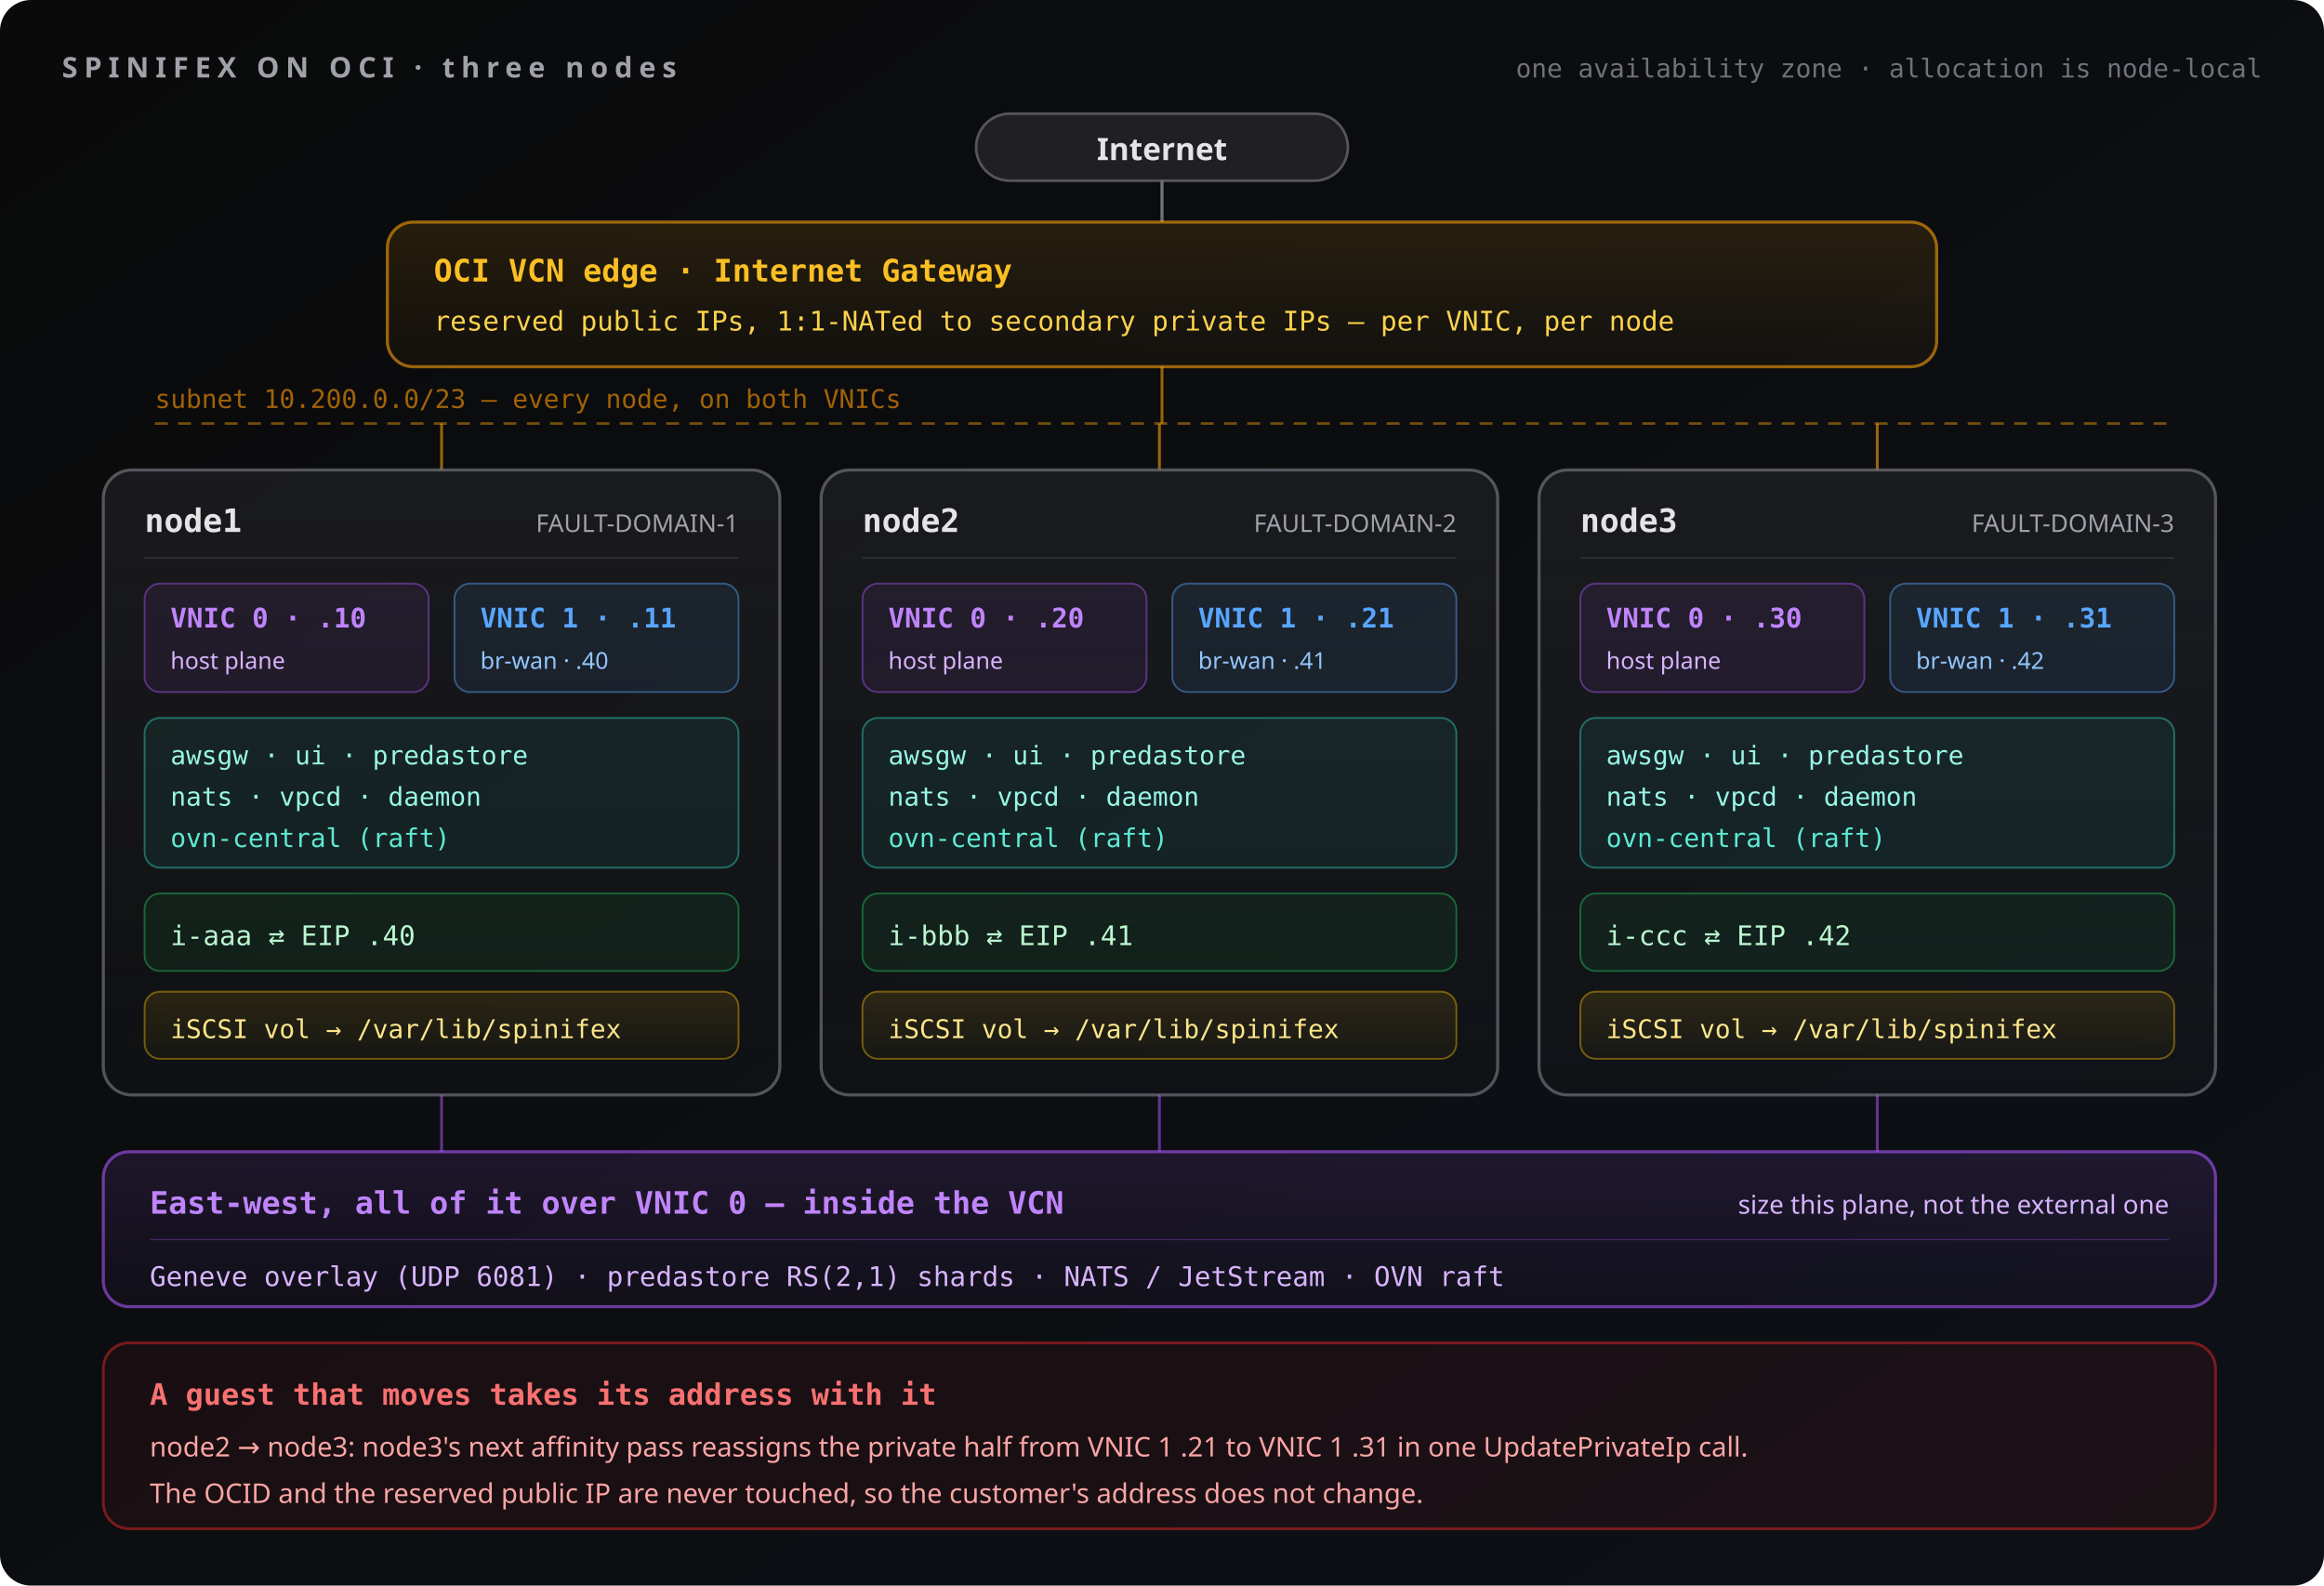
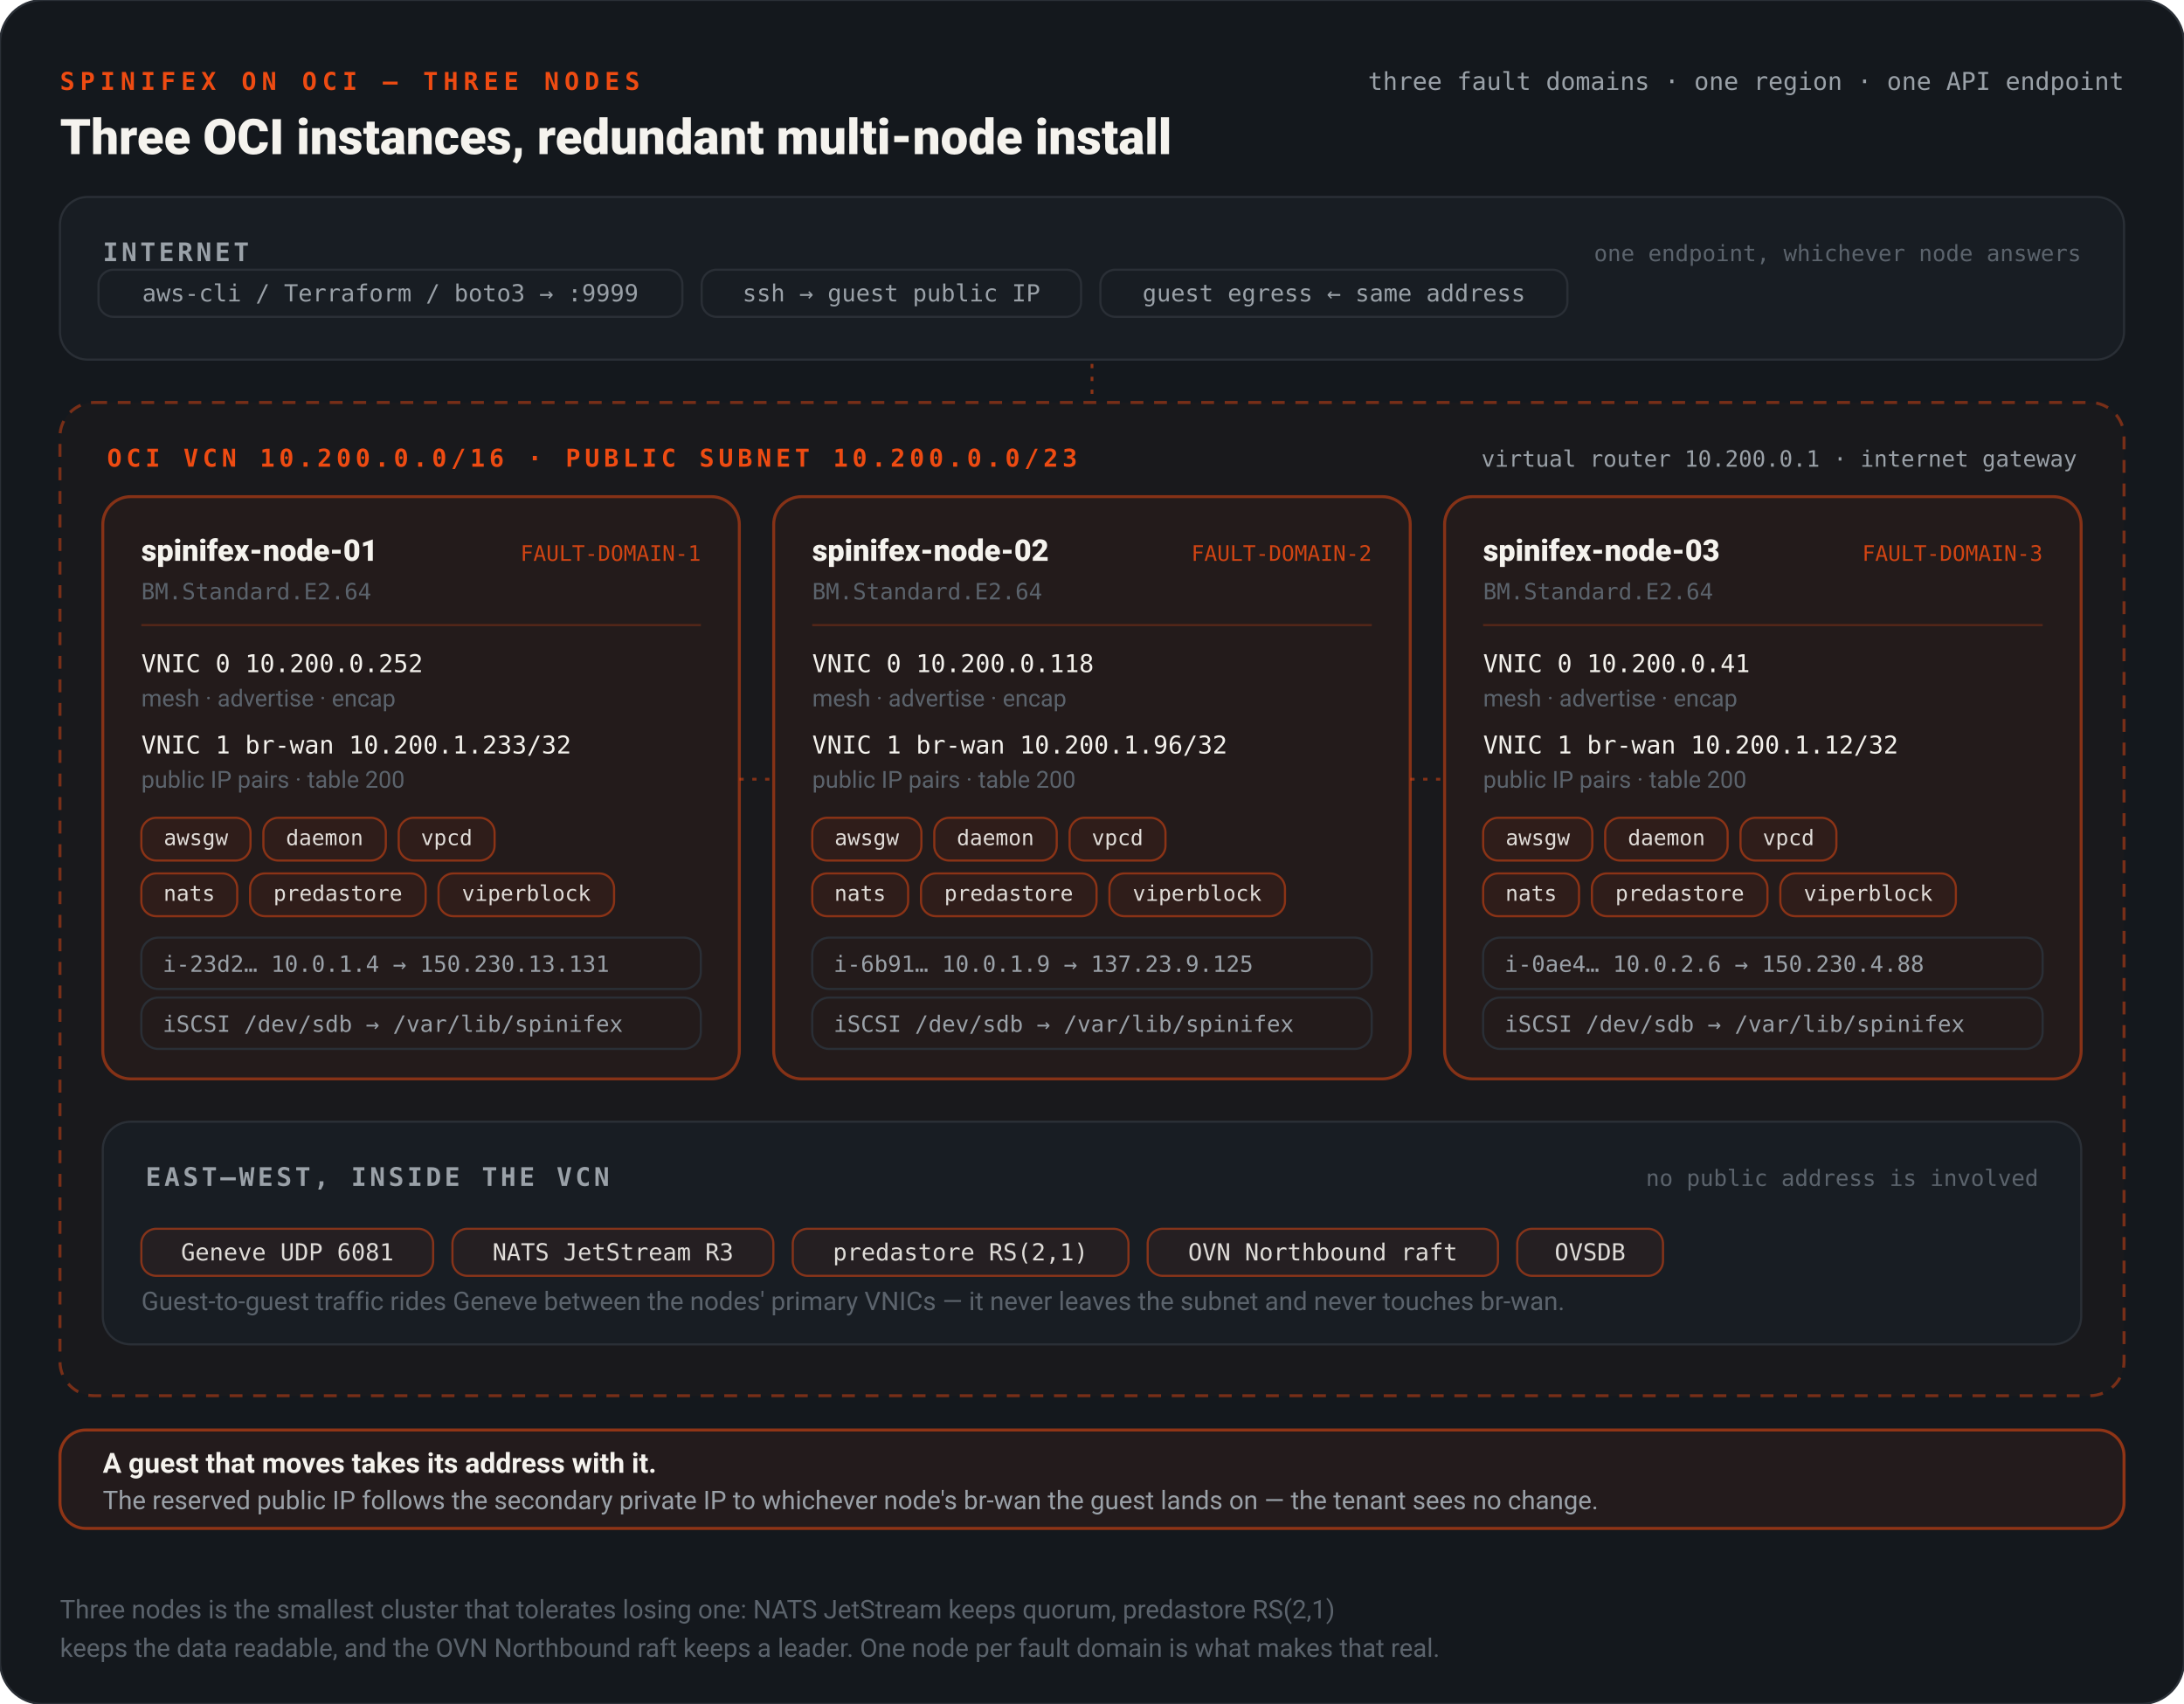
- <svg xmlns="http://www.w3.org/2000/svg" width="900" height="614" viewBox="0 0 900 614">
+ <svg xmlns="http://www.w3.org/2000/svg" width="1020" height="796" viewBox="0 0 1020 796" role="img" aria-label="Spinifex across three OCI instances: all three sit inside the VCN public subnet 10.200.0.0/23, one per fault domain. Each carries a primary VNIC for the cluster mesh and a br-wan secondary VNIC holding its reserved public addresses, its own iSCSI block volume, and its share of the guests. Geneve, NATS JetStream, predastore erasure coding and the OVN raft join them east-west.">
  <defs>
-     <linearGradient id="bg" x1="0%" y1="0%" x2="100%" y2="100%">
-       <stop offset="0%" style="stop-color:#0a0a0a" />
-       <stop offset="100%" style="stop-color:#0d1117" />
-     </linearGradient>
-     <linearGradient id="oci-grad" x1="0%" y1="0%" x2="0%" y2="100%">
-       <stop offset="0%" style="stop-color:#f59e0b1f" />
-       <stop offset="100%" style="stop-color:#f59e0b08" />
-     </linearGradient>
-     <linearGradient id="node-grad" x1="0%" y1="0%" x2="0%" y2="100%">
-       <stop offset="0%" style="stop-color:#27272a88" />
-       <stop offset="100%" style="stop-color:#27272a22" />
-     </linearGradient>
-     <linearGradient id="overlay-grad" x1="0%" y1="0%" x2="0%" y2="100%">
-       <stop offset="0%" style="stop-color:#a855f71f" />
-       <stop offset="100%" style="stop-color:#a855f708" />
-     </linearGradient>
-     <linearGradient id="store-grad" x1="0%" y1="0%" x2="0%" y2="100%">
-       <stop offset="0%" style="stop-color:#eab3081f" />
-       <stop offset="100%" style="stop-color:#eab30808" />
+     <linearGradient id="nats" x1="0" y1="0" x2="1" y2="0">
+       <stop offset="0" stop-color="#F5652E" />
+       <stop offset="1" stop-color="#C63C0E" />
    </linearGradient>
  </defs>
-   <rect width="900" height="614" fill="url(#bg)" rx="12" />
-   <text x="24" y="30" font-family="'Segoe UI', system-ui, sans-serif" font-size="11" fill="#a1a1aa" letter-spacing="2.5" font-weight="600">SPINIFEX ON OCI · three nodes</text>
-   <text x="876" y="30" font-family="'SF Mono', ui-monospace, monospace" font-size="10" fill="#71717a" text-anchor="end">one availability zone · allocation is node-local</text>
-   <g transform="translate(378, 44)">
-     <rect width="144" height="26" rx="13" fill="#3f3f4666" stroke="#71717a" stroke-width="1" stroke-opacity="0.7" />
-     <text x="72" y="18" font-family="'Segoe UI', sans-serif" font-size="12" fill="#e4e4e7" text-anchor="middle" font-weight="600">Internet</text>
-   </g>
-   <line x1="450" y1="70" x2="450" y2="86" stroke="#71717a" stroke-width="1.2" />
-   <g transform="translate(150, 86)">
-     <rect width="600" height="56" rx="10" fill="url(#oci-grad)" stroke="#f59e0b" stroke-width="1.2" stroke-opacity="0.6" />
-     <text x="18" y="23" font-family="'SF Mono', ui-monospace, monospace" font-size="12" fill="#fbbf24" font-weight="700">OCI VCN edge · Internet Gateway</text>
-     <text x="18" y="42" font-family="'SF Mono', ui-monospace, monospace" font-size="10.5" fill="#fcd34d">reserved public IPs, 1:1-NATed to secondary private IPs — per VNIC, per node</text>
-   </g>
-   <line x1="60" y1="164" x2="840" y2="164" stroke="#f59e0b" stroke-width="1" stroke-opacity="0.45" stroke-dasharray="5,4" />
-   <text x="60" y="158" font-family="'SF Mono', ui-monospace, monospace" font-size="10" fill="#a16207">subnet 10.200.0.0/23 — every node, on both VNICs</text>
-   <line x1="450" y1="142" x2="450" y2="164" stroke="#f59e0b" stroke-width="1.1" stroke-opacity="0.6" />
-   <line x1="171" y1="164" x2="171" y2="182" stroke="#f59e0b" stroke-width="1.1" stroke-opacity="0.6" />
-   <line x1="449" y1="164" x2="449" y2="182" stroke="#f59e0b" stroke-width="1.1" stroke-opacity="0.6" />
-   <line x1="727" y1="164" x2="727" y2="182" stroke="#f59e0b" stroke-width="1.1" stroke-opacity="0.6" />
-   <g transform="translate(40, 182)">
-     <rect width="262" height="242" rx="11" fill="url(#node-grad)" stroke="#71717a" stroke-width="1.2" stroke-opacity="0.7" />
-     <text x="16" y="24" font-family="'SF Mono', ui-monospace, monospace" font-size="12.5" fill="#e4e4e7" font-weight="700">node1</text>
-     <text x="246" y="24" font-family="'Segoe UI', sans-serif" font-size="9.5" fill="#a1a1aa" text-anchor="end">FAULT-DOMAIN-1</text>
-     <line x1="16" y1="34" x2="246" y2="34" stroke="#52525b" stroke-opacity="0.5" stroke-width="0.5" />
-     <rect x="16" y="44" width="110" height="42" rx="6" fill="#a855f714" stroke="#a855f7" stroke-opacity="0.45" stroke-width="0.7" />
-     <text x="26" y="61" font-family="'SF Mono', ui-monospace, monospace" font-size="10.5" fill="#c084fc" font-weight="700">VNIC 0 · .10</text>
-     <text x="26" y="77" font-family="'Segoe UI', sans-serif" font-size="9" fill="#d8b4fe">host plane</text>
-     <rect x="136" y="44" width="110" height="42" rx="6" fill="#58a6ff14" stroke="#58a6ff" stroke-opacity="0.45" stroke-width="0.7" />
-     <text x="146" y="61" font-family="'SF Mono', ui-monospace, monospace" font-size="10.5" fill="#58a6ff" font-weight="700">VNIC 1 · .11</text>
-     <text x="146" y="77" font-family="'Segoe UI', sans-serif" font-size="9" fill="#93c5fd">br-wan · .40</text>
-     <rect x="16" y="96" width="230" height="58" rx="6" fill="#2dd4bf14" stroke="#2dd4bf" stroke-opacity="0.45" stroke-width="0.7" />
-     <text x="26" y="114" font-family="'SF Mono', ui-monospace, monospace" font-size="10" fill="#99f6e4">awsgw · ui · predastore</text>
-     <text x="26" y="130" font-family="'SF Mono', ui-monospace, monospace" font-size="10" fill="#99f6e4">nats · vpcd · daemon</text>
-     <text x="26" y="146" font-family="'SF Mono', ui-monospace, monospace" font-size="10" fill="#5eead4">ovn-central (raft)</text>
-     <rect x="16" y="164" width="230" height="30" rx="6" fill="#22c55e14" stroke="#22c55e" stroke-opacity="0.45" stroke-width="0.7" />
-     <text x="26" y="184" font-family="'SF Mono', ui-monospace, monospace" font-size="10.5" fill="#bbf7d0">i-aaa  ⇄  EIP .40</text>
-     <rect x="16" y="202" width="230" height="26" rx="6" fill="url(#store-grad)" stroke="#eab308" stroke-opacity="0.45" stroke-width="0.7" />
-     <text x="26" y="220" font-family="'SF Mono', ui-monospace, monospace" font-size="10" fill="#fde68a">iSCSI vol → /var/lib/spinifex</text>
-   </g>
-   <g transform="translate(318, 182)">
-     <rect width="262" height="242" rx="11" fill="url(#node-grad)" stroke="#71717a" stroke-width="1.2" stroke-opacity="0.7" />
-     <text x="16" y="24" font-family="'SF Mono', ui-monospace, monospace" font-size="12.5" fill="#e4e4e7" font-weight="700">node2</text>
-     <text x="246" y="24" font-family="'Segoe UI', sans-serif" font-size="9.5" fill="#a1a1aa" text-anchor="end">FAULT-DOMAIN-2</text>
-     <line x1="16" y1="34" x2="246" y2="34" stroke="#52525b" stroke-opacity="0.5" stroke-width="0.5" />
-     <rect x="16" y="44" width="110" height="42" rx="6" fill="#a855f714" stroke="#a855f7" stroke-opacity="0.45" stroke-width="0.7" />
-     <text x="26" y="61" font-family="'SF Mono', ui-monospace, monospace" font-size="10.5" fill="#c084fc" font-weight="700">VNIC 0 · .20</text>
-     <text x="26" y="77" font-family="'Segoe UI', sans-serif" font-size="9" fill="#d8b4fe">host plane</text>
-     <rect x="136" y="44" width="110" height="42" rx="6" fill="#58a6ff14" stroke="#58a6ff" stroke-opacity="0.45" stroke-width="0.7" />
-     <text x="146" y="61" font-family="'SF Mono', ui-monospace, monospace" font-size="10.5" fill="#58a6ff" font-weight="700">VNIC 1 · .21</text>
-     <text x="146" y="77" font-family="'Segoe UI', sans-serif" font-size="9" fill="#93c5fd">br-wan · .41</text>
-     <rect x="16" y="96" width="230" height="58" rx="6" fill="#2dd4bf14" stroke="#2dd4bf" stroke-opacity="0.45" stroke-width="0.7" />
-     <text x="26" y="114" font-family="'SF Mono', ui-monospace, monospace" font-size="10" fill="#99f6e4">awsgw · ui · predastore</text>
-     <text x="26" y="130" font-family="'SF Mono', ui-monospace, monospace" font-size="10" fill="#99f6e4">nats · vpcd · daemon</text>
-     <text x="26" y="146" font-family="'SF Mono', ui-monospace, monospace" font-size="10" fill="#5eead4">ovn-central (raft)</text>
-     <rect x="16" y="164" width="230" height="30" rx="6" fill="#22c55e14" stroke="#22c55e" stroke-opacity="0.45" stroke-width="0.7" />
-     <text x="26" y="184" font-family="'SF Mono', ui-monospace, monospace" font-size="10.5" fill="#bbf7d0">i-bbb  ⇄  EIP .41</text>
-     <rect x="16" y="202" width="230" height="26" rx="6" fill="url(#store-grad)" stroke="#eab308" stroke-opacity="0.45" stroke-width="0.7" />
-     <text x="26" y="220" font-family="'SF Mono', ui-monospace, monospace" font-size="10" fill="#fde68a">iSCSI vol → /var/lib/spinifex</text>
-   </g>
-   <g transform="translate(596, 182)">
-     <rect width="262" height="242" rx="11" fill="url(#node-grad)" stroke="#71717a" stroke-width="1.2" stroke-opacity="0.7" />
-     <text x="16" y="24" font-family="'SF Mono', ui-monospace, monospace" font-size="12.5" fill="#e4e4e7" font-weight="700">node3</text>
-     <text x="246" y="24" font-family="'Segoe UI', sans-serif" font-size="9.5" fill="#a1a1aa" text-anchor="end">FAULT-DOMAIN-3</text>
-     <line x1="16" y1="34" x2="246" y2="34" stroke="#52525b" stroke-opacity="0.5" stroke-width="0.5" />
-     <rect x="16" y="44" width="110" height="42" rx="6" fill="#a855f714" stroke="#a855f7" stroke-opacity="0.45" stroke-width="0.7" />
-     <text x="26" y="61" font-family="'SF Mono', ui-monospace, monospace" font-size="10.5" fill="#c084fc" font-weight="700">VNIC 0 · .30</text>
-     <text x="26" y="77" font-family="'Segoe UI', sans-serif" font-size="9" fill="#d8b4fe">host plane</text>
-     <rect x="136" y="44" width="110" height="42" rx="6" fill="#58a6ff14" stroke="#58a6ff" stroke-opacity="0.45" stroke-width="0.7" />
-     <text x="146" y="61" font-family="'SF Mono', ui-monospace, monospace" font-size="10.5" fill="#58a6ff" font-weight="700">VNIC 1 · .31</text>
-     <text x="146" y="77" font-family="'Segoe UI', sans-serif" font-size="9" fill="#93c5fd">br-wan · .42</text>
-     <rect x="16" y="96" width="230" height="58" rx="6" fill="#2dd4bf14" stroke="#2dd4bf" stroke-opacity="0.45" stroke-width="0.7" />
-     <text x="26" y="114" font-family="'SF Mono', ui-monospace, monospace" font-size="10" fill="#99f6e4">awsgw · ui · predastore</text>
-     <text x="26" y="130" font-family="'SF Mono', ui-monospace, monospace" font-size="10" fill="#99f6e4">nats · vpcd · daemon</text>
-     <text x="26" y="146" font-family="'SF Mono', ui-monospace, monospace" font-size="10" fill="#5eead4">ovn-central (raft)</text>
-     <rect x="16" y="164" width="230" height="30" rx="6" fill="#22c55e14" stroke="#22c55e" stroke-opacity="0.45" stroke-width="0.7" />
-     <text x="26" y="184" font-family="'SF Mono', ui-monospace, monospace" font-size="10.5" fill="#bbf7d0">i-ccc  ⇄  EIP .42</text>
-     <rect x="16" y="202" width="230" height="26" rx="6" fill="url(#store-grad)" stroke="#eab308" stroke-opacity="0.45" stroke-width="0.7" />
-     <text x="26" y="220" font-family="'SF Mono', ui-monospace, monospace" font-size="10" fill="#fde68a">iSCSI vol → /var/lib/spinifex</text>
-   </g>
-   <line x1="171" y1="424" x2="171" y2="446" stroke="#a855f7" stroke-width="1.1" stroke-opacity="0.55" />
-   <line x1="449" y1="424" x2="449" y2="446" stroke="#a855f7" stroke-width="1.1" stroke-opacity="0.55" />
-   <line x1="727" y1="424" x2="727" y2="446" stroke="#a855f7" stroke-width="1.1" stroke-opacity="0.55" />
-   <g transform="translate(40, 446)">
-     <rect width="818" height="60" rx="10" fill="url(#overlay-grad)" stroke="#a855f7" stroke-width="1.2" stroke-opacity="0.6" />
-     <text x="18" y="24" font-family="'SF Mono', ui-monospace, monospace" font-size="12" fill="#c084fc" font-weight="700">East-west, all of it over VNIC 0 — inside the VCN</text>
-     <text x="800" y="24" font-family="'Segoe UI', sans-serif" font-size="10" fill="#d8b4fe" text-anchor="end">size this plane, not the external one</text>
-     <line x1="18" y1="34" x2="800" y2="34" stroke="#a855f7" stroke-opacity="0.3" stroke-width="0.5" />
-     <text x="18" y="52" font-family="'SF Mono', ui-monospace, monospace" font-size="10.5" fill="#d8b4fe">Geneve overlay (UDP 6081)   ·   predastore RS(2,1) shards   ·   NATS / JetStream   ·   OVN raft</text>
-   </g>
-   <g transform="translate(40, 520)">
-     <rect width="818" height="72" rx="10" fill="#DC262612" stroke="#DC2626" stroke-width="1.1" stroke-opacity="0.5" />
-     <text x="18" y="24" font-family="'SF Mono', ui-monospace, monospace" font-size="11.5" fill="#F87171" font-weight="700">A guest that moves takes its address with it</text>
-     <text x="18" y="44" font-family="'Segoe UI', sans-serif" font-size="10.5" fill="#FCA5A5">node2 → node3: node3's next affinity pass reassigns the private half from VNIC 1 .21 to VNIC 1 .31 in one UpdatePrivateIp call.</text>
-     <text x="18" y="62" font-family="'Segoe UI', sans-serif" font-size="10.5" fill="#FCA5A5">The OCID and the reserved public IP are never touched, so the customer's address does not change.</text>
-   </g>
+   <rect x="0" y="0" width="1020" height="796" rx="20" fill="#14181D" stroke="#2A2F36" stroke-width="1" />
+   <text x="28" y="42" font-family="ui-monospace, 'SFMono-Regular', Menlo, Consolas, monospace" font-size="11.5" fill="#EE4B12" font-weight="600" text-anchor="start" letter-spacing="2.5">SPINIFEX ON OCI — THREE NODES</text>
+   <text x="992" y="42" font-family="ui-monospace, 'SFMono-Regular', Menlo, Consolas, monospace" font-size="11.5" fill="#9AA1A8" font-weight="400" text-anchor="end">three fault domains · one region · one API endpoint</text>
+   <text x="28" y="72" font-family="-apple-system, BlinkMacSystemFont, 'Segoe UI', Roboto, system-ui, sans-serif" font-size="23" fill="#F5F3EE" font-weight="800" text-anchor="start">Three OCI instances, redundant multi-node install</text>
+   <rect x="28" y="92" width="964" height="76" rx="13" fill="#181D23" fill-opacity="1.0" stroke="#2A2F36" stroke-width="1" stroke-opacity="1.0" />
+   <text x="48" y="122" font-family="ui-monospace, 'SFMono-Regular', Menlo, Consolas, monospace" font-size="12" fill="#9AA1A8" font-weight="700" text-anchor="start" letter-spacing="1.5">INTERNET</text>
+   <text x="972" y="122" font-family="ui-monospace, 'SFMono-Regular', Menlo, Consolas, monospace" font-size="10.5" fill="#5B636C" font-weight="400" text-anchor="end">one endpoint, whichever node answers</text>
+   <rect x="46" y="126" width="272.7" height="22" rx="7" fill="none" stroke="#2A2F36" stroke-width="1" stroke-opacity="1.0" />
+   <text x="182.3" y="140.8" font-family="ui-monospace, 'SFMono-Regular', Menlo, Consolas, monospace" font-size="11" fill="#9AA1A8" font-weight="400" text-anchor="middle">aws-cli / Terraform / boto3 → :9999</text>
+   <rect x="327.7" y="126" width="177.2" height="22" rx="7" fill="none" stroke="#2A2F36" stroke-width="1" stroke-opacity="1.0" />
+   <text x="416.3" y="140.8" font-family="ui-monospace, 'SFMono-Regular', Menlo, Consolas, monospace" font-size="11" fill="#9AA1A8" font-weight="400" text-anchor="middle">ssh → guest public IP</text>
+   <rect x="513.92" y="126" width="218.1" height="22" rx="7" fill="none" stroke="#2A2F36" stroke-width="1" stroke-opacity="1.0" />
+   <text x="623.0" y="140.8" font-family="ui-monospace, 'SFMono-Regular', Menlo, Consolas, monospace" font-size="11" fill="#9AA1A8" font-weight="400" text-anchor="middle">guest egress ← same address</text>
+   <line x1="510.0" y1="170" x2="510.0" y2="186" stroke="#EE4B12" stroke-width="1.3" stroke-opacity="0.55" stroke-dasharray="2 4" />
+   <rect x="28" y="188" width="964" height="464" rx="16" fill="#EE4B12" fill-opacity="0.022" stroke="#EE4B12" stroke-width="1.4" stroke-opacity="0.45" stroke-dasharray="6 5" />
+   <text x="50" y="218" font-family="ui-monospace, 'SFMono-Regular', Menlo, Consolas, monospace" font-size="11.5" fill="#EE4B12" font-weight="600" text-anchor="start" letter-spacing="2">OCI VCN 10.200.0.0/16  ·  PUBLIC SUBNET 10.200.0.0/23</text>
+   <text x="970" y="218" font-family="ui-monospace, 'SFMono-Regular', Menlo, Consolas, monospace" font-size="10.5" fill="#9AA1A8" font-weight="400" text-anchor="end">virtual router 10.200.0.1 · internet gateway</text>
+   <rect x="48.0" y="232" width="297.3" height="272" rx="13" fill="#EE4B12" fill-opacity="0.05" stroke="#EE4B12" stroke-width="1.4" stroke-opacity="0.5" />
+   <text x="66.0" y="262" font-family="-apple-system, BlinkMacSystemFont, 'Segoe UI', Roboto, system-ui, sans-serif" font-size="14" fill="#F5F3EE" font-weight="800" text-anchor="start">spinifex-node-01</text>
+   <text x="327.333" y="262" font-family="ui-monospace, 'SFMono-Regular', Menlo, Consolas, monospace" font-size="10" fill="#EE4B12" font-weight="400" text-anchor="end" fill-opacity="0.85">FAULT-DOMAIN-1</text>
+   <text x="66.0" y="280" font-family="ui-monospace, 'SFMono-Regular', Menlo, Consolas, monospace" font-size="10.5" fill="#5B636C" font-weight="400" text-anchor="start">BM.Standard.E2.64</text>
+   <line x1="66.0" y1="292" x2="327.333" y2="292" stroke="#EE4B12" stroke-opacity="0.25" stroke-width="1" />
+   <text x="66.0" y="314" font-family="ui-monospace, 'SFMono-Regular', Menlo, Consolas, monospace" font-size="11.5" fill="#F3F1EC" font-weight="400" text-anchor="start">VNIC 0  10.200.0.252</text>
+   <text x="66.0" y="330" font-family="-apple-system, BlinkMacSystemFont, 'Segoe UI', Roboto, system-ui, sans-serif" font-size="11" fill="#5B636C" font-weight="400" text-anchor="start">mesh · advertise · encap</text>
+   <text x="66.0" y="352" font-family="ui-monospace, 'SFMono-Regular', Menlo, Consolas, monospace" font-size="11.5" fill="#F3F1EC" font-weight="400" text-anchor="start">VNIC 1  br-wan  10.200.1.233/32</text>
+   <text x="66.0" y="368" font-family="-apple-system, BlinkMacSystemFont, 'Segoe UI', Roboto, system-ui, sans-serif" font-size="11" fill="#5B636C" font-weight="400" text-anchor="start">public IP pairs · table 200</text>
+   <rect x="66.0" y="382" width="51.0" height="20" rx="7" fill="#EE4B12" fill-opacity="0.06" stroke="#EE4B12" stroke-width="1" stroke-opacity="0.5" />
+   <text x="91.5" y="394.8" font-family="ui-monospace, 'SFMono-Regular', Menlo, Consolas, monospace" font-size="10" fill="#F3F1EC" font-weight="400" text-anchor="middle" fill-opacity="0.9">awsgw</text>
+   <rect x="123.0" y="382" width="57.2" height="20" rx="7" fill="#EE4B12" fill-opacity="0.06" stroke="#EE4B12" stroke-width="1" stroke-opacity="0.5" />
+   <text x="151.6" y="394.8" font-family="ui-monospace, 'SFMono-Regular', Menlo, Consolas, monospace" font-size="10" fill="#F3F1EC" font-weight="400" text-anchor="middle" fill-opacity="0.9">daemon</text>
+   <rect x="186.2" y="382" width="44.8" height="20" rx="7" fill="#EE4B12" fill-opacity="0.06" stroke="#EE4B12" stroke-width="1" stroke-opacity="0.5" />
+   <text x="208.6" y="394.8" font-family="ui-monospace, 'SFMono-Regular', Menlo, Consolas, monospace" font-size="10" fill="#F3F1EC" font-weight="400" text-anchor="middle" fill-opacity="0.9">vpcd</text>
+   <rect x="66.0" y="408" width="44.8" height="20" rx="7" fill="#EE4B12" fill-opacity="0.06" stroke="#EE4B12" stroke-width="1" stroke-opacity="0.5" />
+   <text x="88.4" y="420.8" font-family="ui-monospace, 'SFMono-Regular', Menlo, Consolas, monospace" font-size="10" fill="#F3F1EC" font-weight="400" text-anchor="middle" fill-opacity="0.9">nats</text>
+   <rect x="116.8" y="408" width="82.0" height="20" rx="7" fill="#EE4B12" fill-opacity="0.06" stroke="#EE4B12" stroke-width="1" stroke-opacity="0.5" />
+   <text x="157.8" y="420.8" font-family="ui-monospace, 'SFMono-Regular', Menlo, Consolas, monospace" font-size="10" fill="#F3F1EC" font-weight="400" text-anchor="middle" fill-opacity="0.9">predastore</text>
+   <rect x="204.8" y="408" width="82.0" height="20" rx="7" fill="#EE4B12" fill-opacity="0.06" stroke="#EE4B12" stroke-width="1" stroke-opacity="0.5" />
+   <text x="245.8" y="420.8" font-family="ui-monospace, 'SFMono-Regular', Menlo, Consolas, monospace" font-size="10" fill="#F3F1EC" font-weight="400" text-anchor="middle" fill-opacity="0.9">viperblock</text>
+   <rect x="66.0" y="438" width="261.3" height="24" rx="8" fill="none" stroke="#2A2F36" stroke-width="1" stroke-opacity="1.0" />
+   <text x="76.0" y="454" font-family="ui-monospace, 'SFMono-Regular', Menlo, Consolas, monospace" font-size="10.5" fill="#9AA1A8" font-weight="400" text-anchor="start">i-23d2…  10.0.1.4 → 150.230.13.131</text>
+   <rect x="66.0" y="466" width="261.3" height="24" rx="8" fill="none" stroke="#2A2F36" stroke-width="1" stroke-opacity="1.0" />
+   <text x="76.0" y="482" font-family="ui-monospace, 'SFMono-Regular', Menlo, Consolas, monospace" font-size="10.5" fill="#9AA1A8" font-weight="400" text-anchor="start">iSCSI /dev/sdb → /var/lib/spinifex</text>
+   <line x1="345.333" y1="364" x2="361.333" y2="364" stroke="#EE4B12" stroke-width="1.3" stroke-opacity="0.5" stroke-dasharray="2 4" />
+   <rect x="361.333" y="232" width="297.3" height="272" rx="13" fill="#EE4B12" fill-opacity="0.05" stroke="#EE4B12" stroke-width="1.4" stroke-opacity="0.5" />
+   <text x="379.333" y="262" font-family="-apple-system, BlinkMacSystemFont, 'Segoe UI', Roboto, system-ui, sans-serif" font-size="14" fill="#F5F3EE" font-weight="800" text-anchor="start">spinifex-node-02</text>
+   <text x="640.667" y="262" font-family="ui-monospace, 'SFMono-Regular', Menlo, Consolas, monospace" font-size="10" fill="#EE4B12" font-weight="400" text-anchor="end" fill-opacity="0.85">FAULT-DOMAIN-2</text>
+   <text x="379.333" y="280" font-family="ui-monospace, 'SFMono-Regular', Menlo, Consolas, monospace" font-size="10.5" fill="#5B636C" font-weight="400" text-anchor="start">BM.Standard.E2.64</text>
+   <line x1="379.333" y1="292" x2="640.667" y2="292" stroke="#EE4B12" stroke-opacity="0.25" stroke-width="1" />
+   <text x="379.333" y="314" font-family="ui-monospace, 'SFMono-Regular', Menlo, Consolas, monospace" font-size="11.5" fill="#F3F1EC" font-weight="400" text-anchor="start">VNIC 0  10.200.0.118</text>
+   <text x="379.333" y="330" font-family="-apple-system, BlinkMacSystemFont, 'Segoe UI', Roboto, system-ui, sans-serif" font-size="11" fill="#5B636C" font-weight="400" text-anchor="start">mesh · advertise · encap</text>
+   <text x="379.333" y="352" font-family="ui-monospace, 'SFMono-Regular', Menlo, Consolas, monospace" font-size="11.5" fill="#F3F1EC" font-weight="400" text-anchor="start">VNIC 1  br-wan  10.200.1.96/32</text>
+   <text x="379.333" y="368" font-family="-apple-system, BlinkMacSystemFont, 'Segoe UI', Roboto, system-ui, sans-serif" font-size="11" fill="#5B636C" font-weight="400" text-anchor="start">public IP pairs · table 200</text>
+   <rect x="379.333" y="382" width="51.0" height="20" rx="7" fill="#EE4B12" fill-opacity="0.06" stroke="#EE4B12" stroke-width="1" stroke-opacity="0.5" />
+   <text x="404.8" y="394.8" font-family="ui-monospace, 'SFMono-Regular', Menlo, Consolas, monospace" font-size="10" fill="#F3F1EC" font-weight="400" text-anchor="middle" fill-opacity="0.9">awsgw</text>
+   <rect x="436.333" y="382" width="57.2" height="20" rx="7" fill="#EE4B12" fill-opacity="0.06" stroke="#EE4B12" stroke-width="1" stroke-opacity="0.5" />
+   <text x="464.9" y="394.8" font-family="ui-monospace, 'SFMono-Regular', Menlo, Consolas, monospace" font-size="10" fill="#F3F1EC" font-weight="400" text-anchor="middle" fill-opacity="0.9">daemon</text>
+   <rect x="499.533" y="382" width="44.8" height="20" rx="7" fill="#EE4B12" fill-opacity="0.06" stroke="#EE4B12" stroke-width="1" stroke-opacity="0.5" />
+   <text x="521.9" y="394.8" font-family="ui-monospace, 'SFMono-Regular', Menlo, Consolas, monospace" font-size="10" fill="#F3F1EC" font-weight="400" text-anchor="middle" fill-opacity="0.9">vpcd</text>
+   <rect x="379.333" y="408" width="44.8" height="20" rx="7" fill="#EE4B12" fill-opacity="0.06" stroke="#EE4B12" stroke-width="1" stroke-opacity="0.5" />
+   <text x="401.7" y="420.8" font-family="ui-monospace, 'SFMono-Regular', Menlo, Consolas, monospace" font-size="10" fill="#F3F1EC" font-weight="400" text-anchor="middle" fill-opacity="0.9">nats</text>
+   <rect x="430.133" y="408" width="82.0" height="20" rx="7" fill="#EE4B12" fill-opacity="0.06" stroke="#EE4B12" stroke-width="1" stroke-opacity="0.5" />
+   <text x="471.1" y="420.8" font-family="ui-monospace, 'SFMono-Regular', Menlo, Consolas, monospace" font-size="10" fill="#F3F1EC" font-weight="400" text-anchor="middle" fill-opacity="0.9">predastore</text>
+   <rect x="518.133" y="408" width="82.0" height="20" rx="7" fill="#EE4B12" fill-opacity="0.06" stroke="#EE4B12" stroke-width="1" stroke-opacity="0.5" />
+   <text x="559.1" y="420.8" font-family="ui-monospace, 'SFMono-Regular', Menlo, Consolas, monospace" font-size="10" fill="#F3F1EC" font-weight="400" text-anchor="middle" fill-opacity="0.9">viperblock</text>
+   <rect x="379.333" y="438" width="261.3" height="24" rx="8" fill="none" stroke="#2A2F36" stroke-width="1" stroke-opacity="1.0" />
+   <text x="389.333" y="454" font-family="ui-monospace, 'SFMono-Regular', Menlo, Consolas, monospace" font-size="10.5" fill="#9AA1A8" font-weight="400" text-anchor="start">i-6b91…  10.0.1.9 → 137.23.9.125</text>
+   <rect x="379.333" y="466" width="261.3" height="24" rx="8" fill="none" stroke="#2A2F36" stroke-width="1" stroke-opacity="1.0" />
+   <text x="389.333" y="482" font-family="ui-monospace, 'SFMono-Regular', Menlo, Consolas, monospace" font-size="10.5" fill="#9AA1A8" font-weight="400" text-anchor="start">iSCSI /dev/sdb → /var/lib/spinifex</text>
+   <line x1="658.667" y1="364" x2="674.667" y2="364" stroke="#EE4B12" stroke-width="1.3" stroke-opacity="0.5" stroke-dasharray="2 4" />
+   <rect x="674.667" y="232" width="297.3" height="272" rx="13" fill="#EE4B12" fill-opacity="0.05" stroke="#EE4B12" stroke-width="1.4" stroke-opacity="0.5" />
+   <text x="692.667" y="262" font-family="-apple-system, BlinkMacSystemFont, 'Segoe UI', Roboto, system-ui, sans-serif" font-size="14" fill="#F5F3EE" font-weight="800" text-anchor="start">spinifex-node-03</text>
+   <text x="954.0" y="262" font-family="ui-monospace, 'SFMono-Regular', Menlo, Consolas, monospace" font-size="10" fill="#EE4B12" font-weight="400" text-anchor="end" fill-opacity="0.85">FAULT-DOMAIN-3</text>
+   <text x="692.667" y="280" font-family="ui-monospace, 'SFMono-Regular', Menlo, Consolas, monospace" font-size="10.5" fill="#5B636C" font-weight="400" text-anchor="start">BM.Standard.E2.64</text>
+   <line x1="692.667" y1="292" x2="954.0" y2="292" stroke="#EE4B12" stroke-opacity="0.25" stroke-width="1" />
+   <text x="692.667" y="314" font-family="ui-monospace, 'SFMono-Regular', Menlo, Consolas, monospace" font-size="11.5" fill="#F3F1EC" font-weight="400" text-anchor="start">VNIC 0  10.200.0.41</text>
+   <text x="692.667" y="330" font-family="-apple-system, BlinkMacSystemFont, 'Segoe UI', Roboto, system-ui, sans-serif" font-size="11" fill="#5B636C" font-weight="400" text-anchor="start">mesh · advertise · encap</text>
+   <text x="692.667" y="352" font-family="ui-monospace, 'SFMono-Regular', Menlo, Consolas, monospace" font-size="11.5" fill="#F3F1EC" font-weight="400" text-anchor="start">VNIC 1  br-wan  10.200.1.12/32</text>
+   <text x="692.667" y="368" font-family="-apple-system, BlinkMacSystemFont, 'Segoe UI', Roboto, system-ui, sans-serif" font-size="11" fill="#5B636C" font-weight="400" text-anchor="start">public IP pairs · table 200</text>
+   <rect x="692.667" y="382" width="51.0" height="20" rx="7" fill="#EE4B12" fill-opacity="0.06" stroke="#EE4B12" stroke-width="1" stroke-opacity="0.5" />
+   <text x="718.2" y="394.8" font-family="ui-monospace, 'SFMono-Regular', Menlo, Consolas, monospace" font-size="10" fill="#F3F1EC" font-weight="400" text-anchor="middle" fill-opacity="0.9">awsgw</text>
+   <rect x="749.667" y="382" width="57.2" height="20" rx="7" fill="#EE4B12" fill-opacity="0.06" stroke="#EE4B12" stroke-width="1" stroke-opacity="0.5" />
+   <text x="778.3" y="394.8" font-family="ui-monospace, 'SFMono-Regular', Menlo, Consolas, monospace" font-size="10" fill="#F3F1EC" font-weight="400" text-anchor="middle" fill-opacity="0.9">daemon</text>
+   <rect x="812.867" y="382" width="44.8" height="20" rx="7" fill="#EE4B12" fill-opacity="0.06" stroke="#EE4B12" stroke-width="1" stroke-opacity="0.5" />
+   <text x="835.3" y="394.8" font-family="ui-monospace, 'SFMono-Regular', Menlo, Consolas, monospace" font-size="10" fill="#F3F1EC" font-weight="400" text-anchor="middle" fill-opacity="0.9">vpcd</text>
+   <rect x="692.667" y="408" width="44.8" height="20" rx="7" fill="#EE4B12" fill-opacity="0.06" stroke="#EE4B12" stroke-width="1" stroke-opacity="0.5" />
+   <text x="715.1" y="420.8" font-family="ui-monospace, 'SFMono-Regular', Menlo, Consolas, monospace" font-size="10" fill="#F3F1EC" font-weight="400" text-anchor="middle" fill-opacity="0.9">nats</text>
+   <rect x="743.467" y="408" width="82.0" height="20" rx="7" fill="#EE4B12" fill-opacity="0.06" stroke="#EE4B12" stroke-width="1" stroke-opacity="0.5" />
+   <text x="784.5" y="420.8" font-family="ui-monospace, 'SFMono-Regular', Menlo, Consolas, monospace" font-size="10" fill="#F3F1EC" font-weight="400" text-anchor="middle" fill-opacity="0.9">predastore</text>
+   <rect x="831.467" y="408" width="82.0" height="20" rx="7" fill="#EE4B12" fill-opacity="0.06" stroke="#EE4B12" stroke-width="1" stroke-opacity="0.5" />
+   <text x="872.5" y="420.8" font-family="ui-monospace, 'SFMono-Regular', Menlo, Consolas, monospace" font-size="10" fill="#F3F1EC" font-weight="400" text-anchor="middle" fill-opacity="0.9">viperblock</text>
+   <rect x="692.667" y="438" width="261.3" height="24" rx="8" fill="none" stroke="#2A2F36" stroke-width="1" stroke-opacity="1.0" />
+   <text x="702.667" y="454" font-family="ui-monospace, 'SFMono-Regular', Menlo, Consolas, monospace" font-size="10.5" fill="#9AA1A8" font-weight="400" text-anchor="start">i-0ae4…  10.0.2.6 → 150.230.4.88</text>
+   <rect x="692.667" y="466" width="261.3" height="24" rx="8" fill="none" stroke="#2A2F36" stroke-width="1" stroke-opacity="1.0" />
+   <text x="702.667" y="482" font-family="ui-monospace, 'SFMono-Regular', Menlo, Consolas, monospace" font-size="10.5" fill="#9AA1A8" font-weight="400" text-anchor="start">iSCSI /dev/sdb → /var/lib/spinifex</text>
+   <rect x="48" y="524" width="924" height="104" rx="13" fill="#181D23" fill-opacity="1.0" stroke="#2A2F36" stroke-width="1" stroke-opacity="1.0" />
+   <text x="68" y="554" font-family="ui-monospace, 'SFMono-Regular', Menlo, Consolas, monospace" font-size="12" fill="#9AA1A8" font-weight="700" text-anchor="start" letter-spacing="1.5">EAST–WEST, INSIDE THE VCN</text>
+   <text x="952" y="554" font-family="ui-monospace, 'SFMono-Regular', Menlo, Consolas, monospace" font-size="10.5" fill="#5B636C" font-weight="400" text-anchor="end">no public address is involved</text>
+   <rect x="66" y="574" width="136.3" height="22" rx="7" fill="#EE4B12" fill-opacity="0.06" stroke="#EE4B12" stroke-width="1" stroke-opacity="0.5" />
+   <text x="134.2" y="588.8" font-family="ui-monospace, 'SFMono-Regular', Menlo, Consolas, monospace" font-size="11" fill="#F3F1EC" font-weight="400" text-anchor="middle" fill-opacity="0.9">Geneve UDP 6081</text>
+   <rect x="211.3" y="574" width="149.9" height="22" rx="7" fill="#EE4B12" fill-opacity="0.06" stroke="#EE4B12" stroke-width="1" stroke-opacity="0.5" />
+   <text x="286.3" y="588.8" font-family="ui-monospace, 'SFMono-Regular', Menlo, Consolas, monospace" font-size="11" fill="#F3F1EC" font-weight="400" text-anchor="middle" fill-opacity="0.9">NATS JetStream R3</text>
+   <rect x="370.24" y="574" width="156.8" height="22" rx="7" fill="#EE4B12" fill-opacity="0.06" stroke="#EE4B12" stroke-width="1" stroke-opacity="0.5" />
+   <text x="448.6" y="588.8" font-family="ui-monospace, 'SFMono-Regular', Menlo, Consolas, monospace" font-size="11" fill="#F3F1EC" font-weight="400" text-anchor="middle" fill-opacity="0.9">predastore RS(2,1)</text>
+   <rect x="536.0" y="574" width="163.6" height="22" rx="7" fill="#EE4B12" fill-opacity="0.06" stroke="#EE4B12" stroke-width="1" stroke-opacity="0.5" />
+   <text x="617.8" y="588.8" font-family="ui-monospace, 'SFMono-Regular', Menlo, Consolas, monospace" font-size="11" fill="#F3F1EC" font-weight="400" text-anchor="middle" fill-opacity="0.9">OVN Northbound raft</text>
+   <rect x="708.58" y="574" width="68.1" height="22" rx="7" fill="#EE4B12" fill-opacity="0.06" stroke="#EE4B12" stroke-width="1" stroke-opacity="0.5" />
+   <text x="742.6" y="588.8" font-family="ui-monospace, 'SFMono-Regular', Menlo, Consolas, monospace" font-size="11" fill="#F3F1EC" font-weight="400" text-anchor="middle" fill-opacity="0.9">OVSDB</text>
+   <text x="66" y="612" font-family="-apple-system, BlinkMacSystemFont, 'Segoe UI', Roboto, system-ui, sans-serif" font-size="12" fill="#5B636C" font-weight="400" text-anchor="start">Guest-to-guest traffic rides Geneve between the nodes' primary VNICs — it never leaves the subnet and never touches br-wan.</text>
+   <rect x="28" y="668" width="964" height="46" rx="12" fill="#EE4B12" fill-opacity="0.07" stroke="#EE4B12" stroke-width="1.4" stroke-opacity="0.55" />
+   <text x="48" y="688" font-family="-apple-system, BlinkMacSystemFont, 'Segoe UI', Roboto, system-ui, sans-serif" font-size="13" fill="#F5F3EE" font-weight="700" text-anchor="start">A guest that moves takes its address with it.</text>
+   <text x="48" y="705" font-family="-apple-system, BlinkMacSystemFont, 'Segoe UI', Roboto, system-ui, sans-serif" font-size="12" fill="#9AA1A8" font-weight="400" text-anchor="start">The reserved public IP follows the secondary private IP to whichever node's br-wan the guest lands on — the tenant sees no change.</text>
+   <text x="28" y="756" font-family="-apple-system, BlinkMacSystemFont, 'Segoe UI', Roboto, system-ui, sans-serif" font-size="12" fill="#5B636C" font-weight="400" text-anchor="start">Three nodes is the smallest cluster that tolerates losing one: NATS JetStream keeps quorum, predastore RS(2,1)</text>
+   <text x="28" y="774" font-family="-apple-system, BlinkMacSystemFont, 'Segoe UI', Roboto, system-ui, sans-serif" font-size="12" fill="#5B636C" font-weight="400" text-anchor="start">keeps the data readable, and the OVN Northbound raft keeps a leader. One node per fault domain is what makes that real.</text>
</svg>
